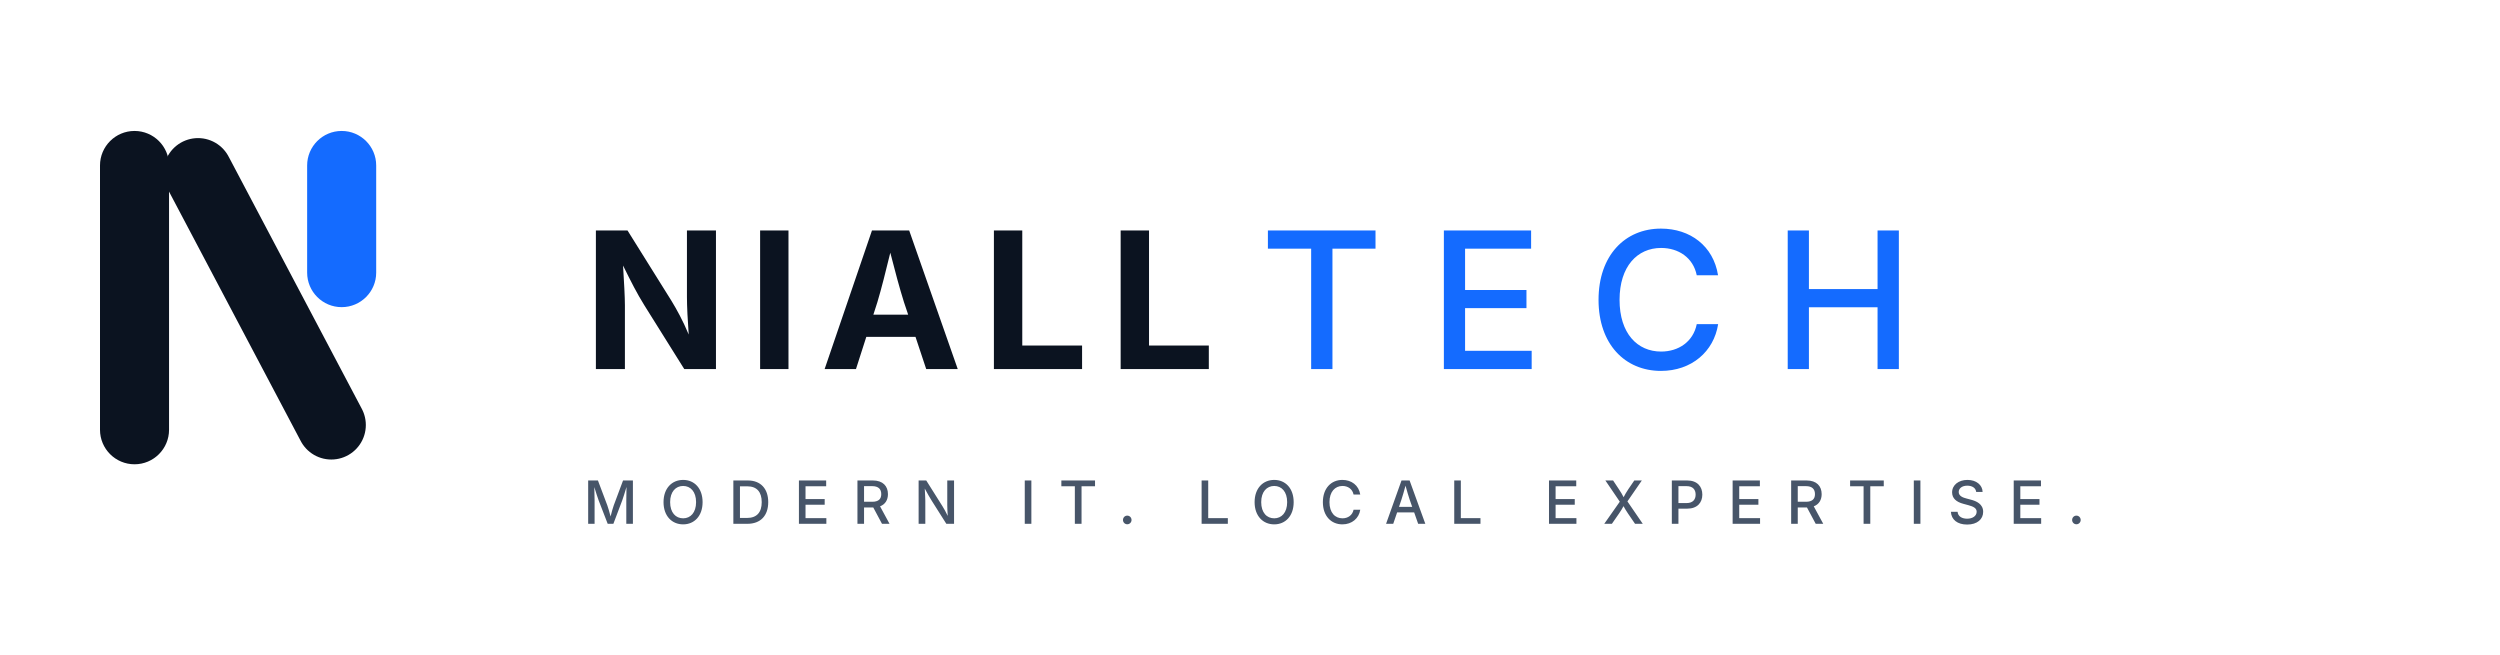
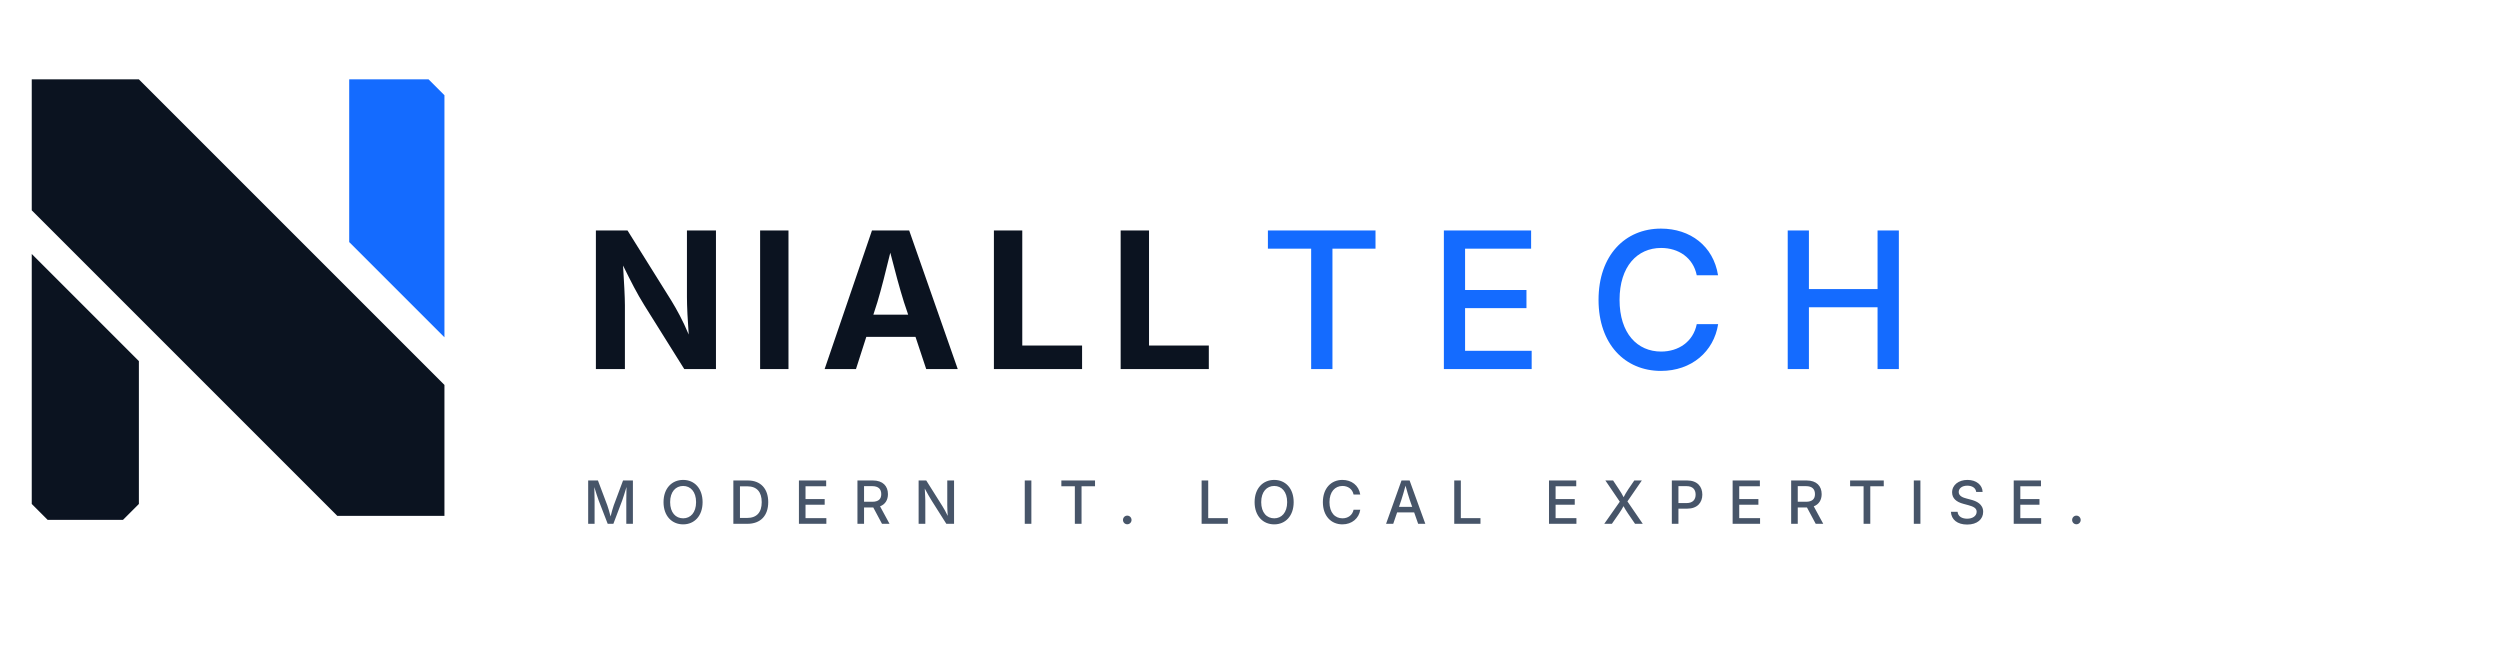
<svg xmlns="http://www.w3.org/2000/svg" viewBox="0 0 420 110" width="420" height="110" role="img" aria-labelledby="title">
  <g transform="translate(0, 10) scale(0.8)">
-     <rect x="21" y="15" width="14.5" height="70" rx="7.25" fill="#0B1320" />
-     <line x1="41.587" y1="23.75" x2="69.575" y2="76.75" stroke="#0B1320" stroke-width="14.5" stroke-linecap="round" />
-     <rect x="64.5" y="15" width="14.5" height="37" rx="7.25" fill="#146BFF" />
+     <g transform="scale(0.83333)">
+       <path d="M8 5H35L112 82V115H85L8 38Z" fill="#0B1320" />
+       <path d="M8 49L35 76V112L31 116H12L8 112Z" fill="#0B1320" />
+       <path d="M88 5H108L112 9V70L88 46Z" fill="#146BFF" />
+     </g>
  </g>
  <g font-family="Inter, Arial, Helvetica, sans-serif">
    <text x="98" y="62" fill="#0B1320" font-size="32" font-weight="700" letter-spacing="3.2">NIALL</text>
    <text x="211.6" y="62" fill="#146BFF" font-size="32" font-weight="500" letter-spacing="7.5">TECH</text>
  </g>
  <text x="98" y="88" fill="#475569" font-family="Inter, Arial, Helvetica, sans-serif" font-size="10" font-weight="500" letter-spacing="3.8">MODERN IT. LOCAL EXPERTISE.</text>
</svg>
